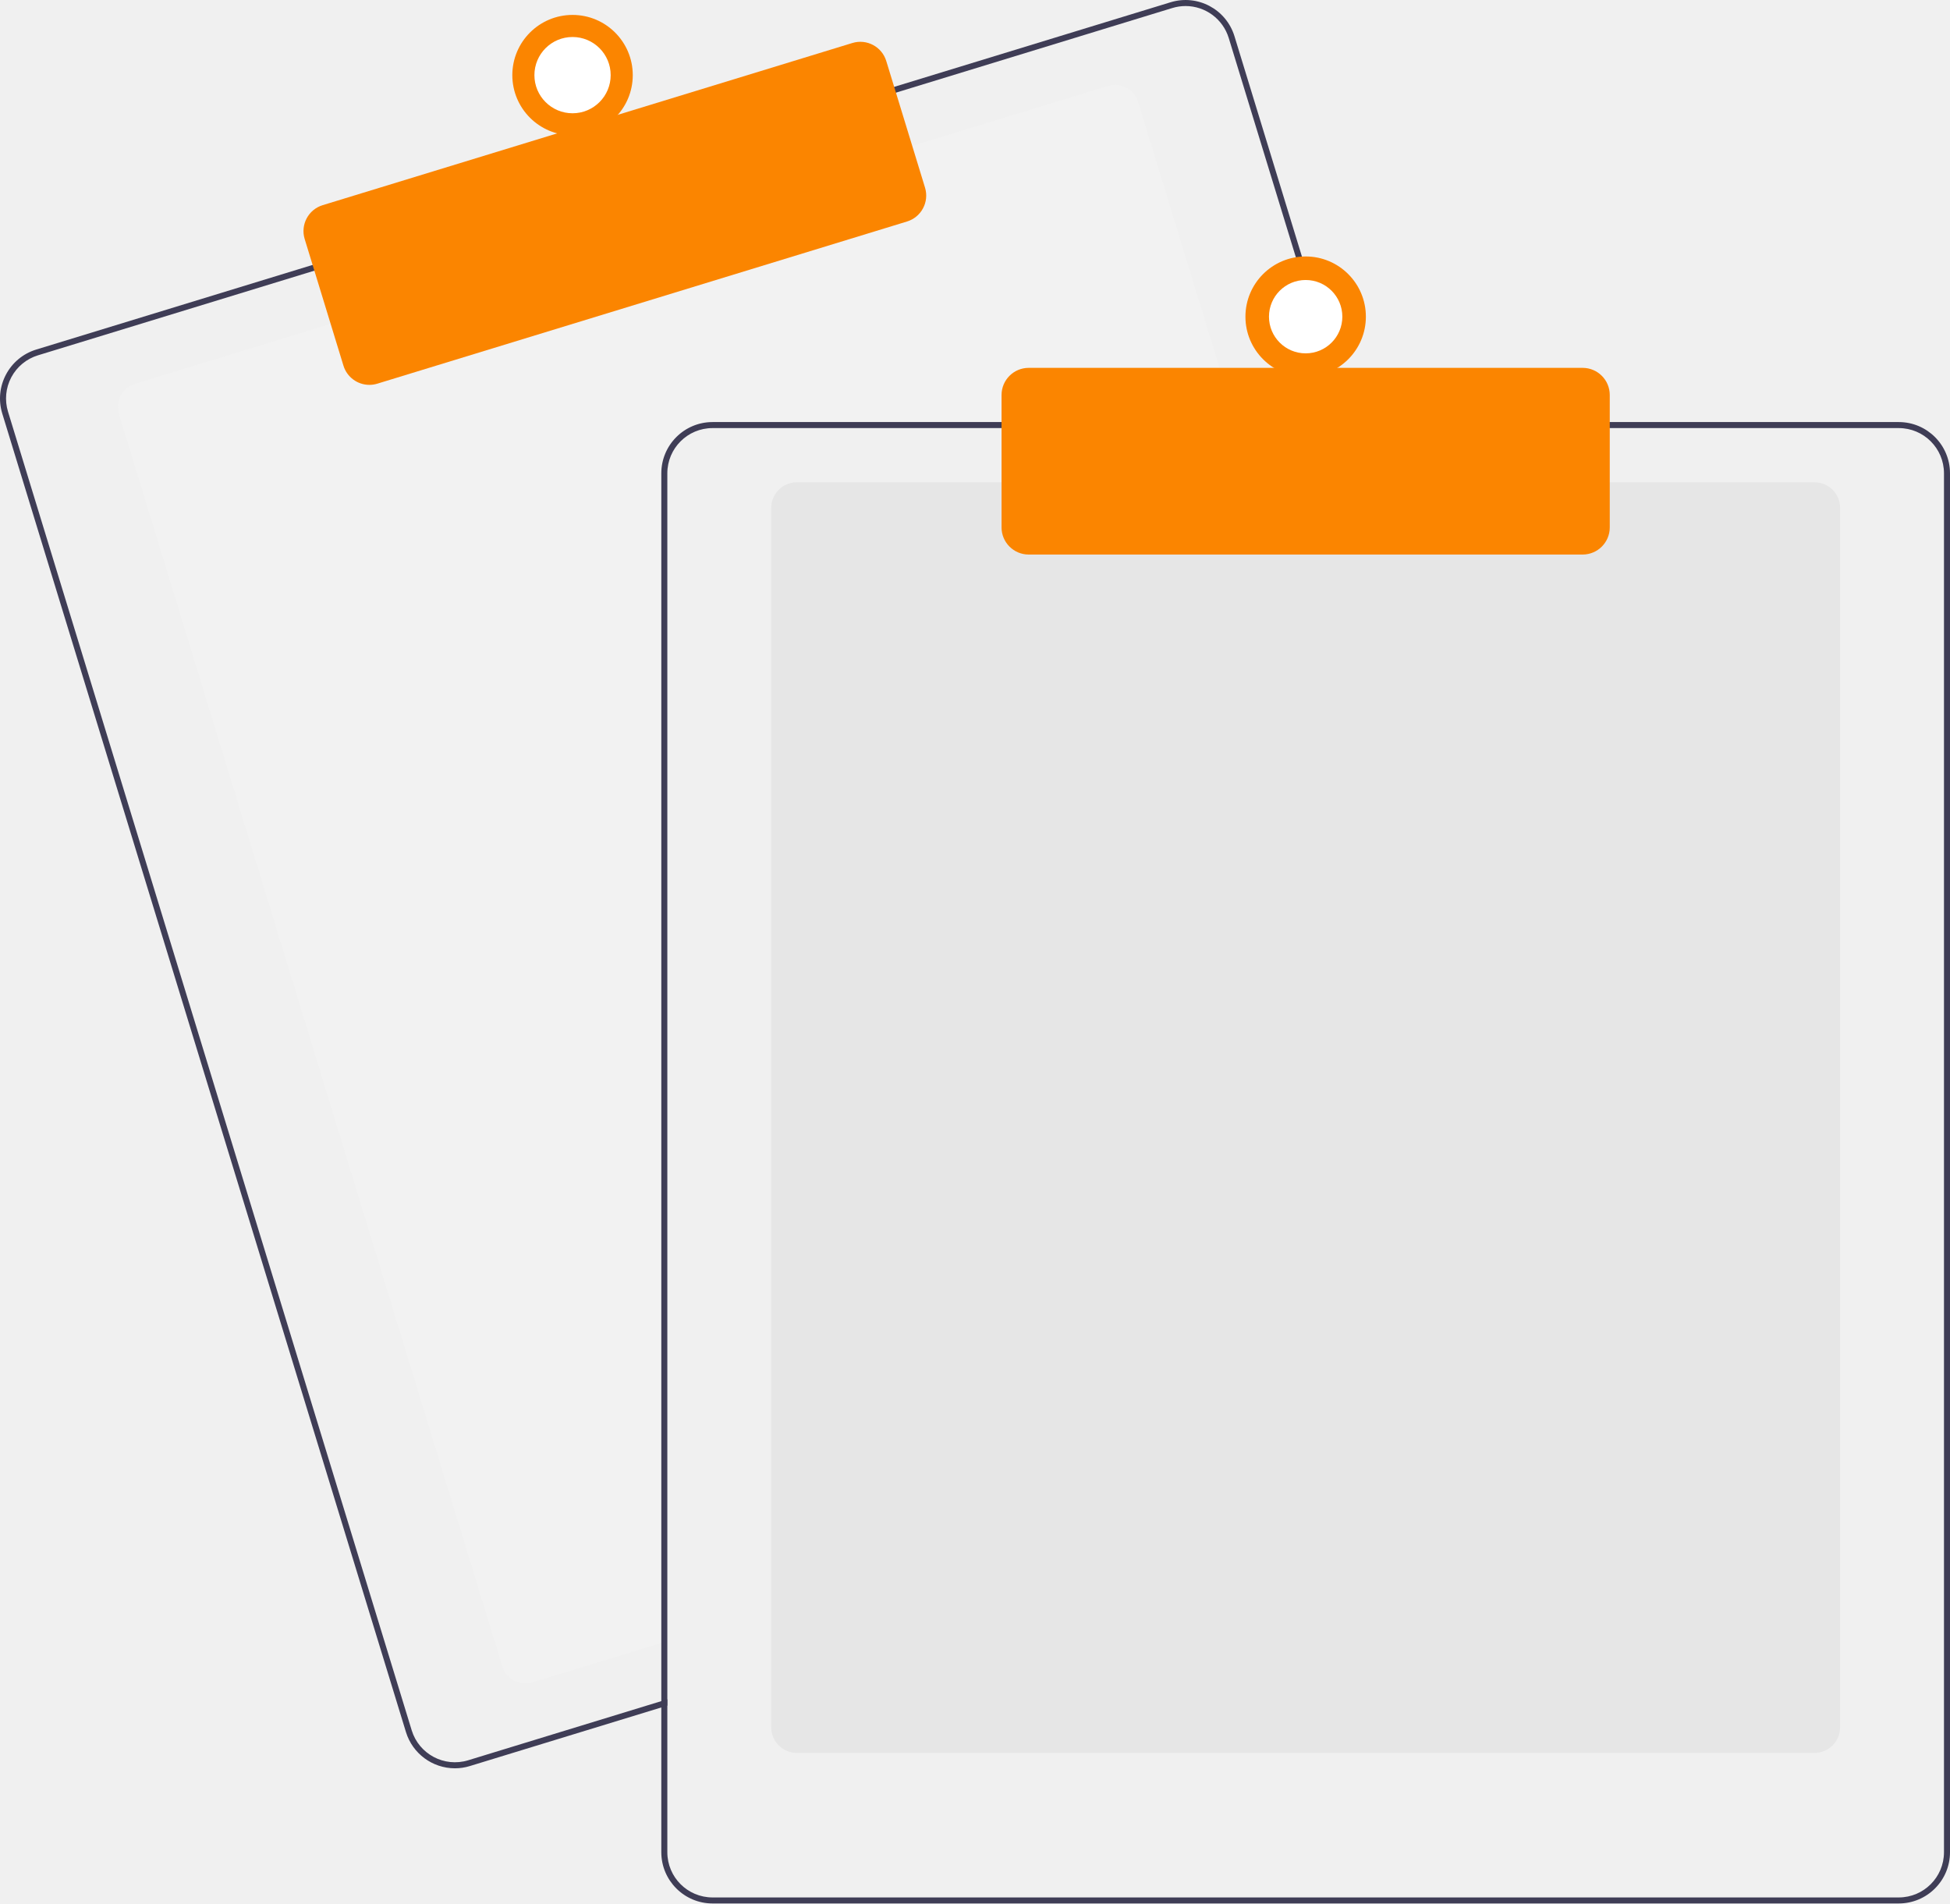
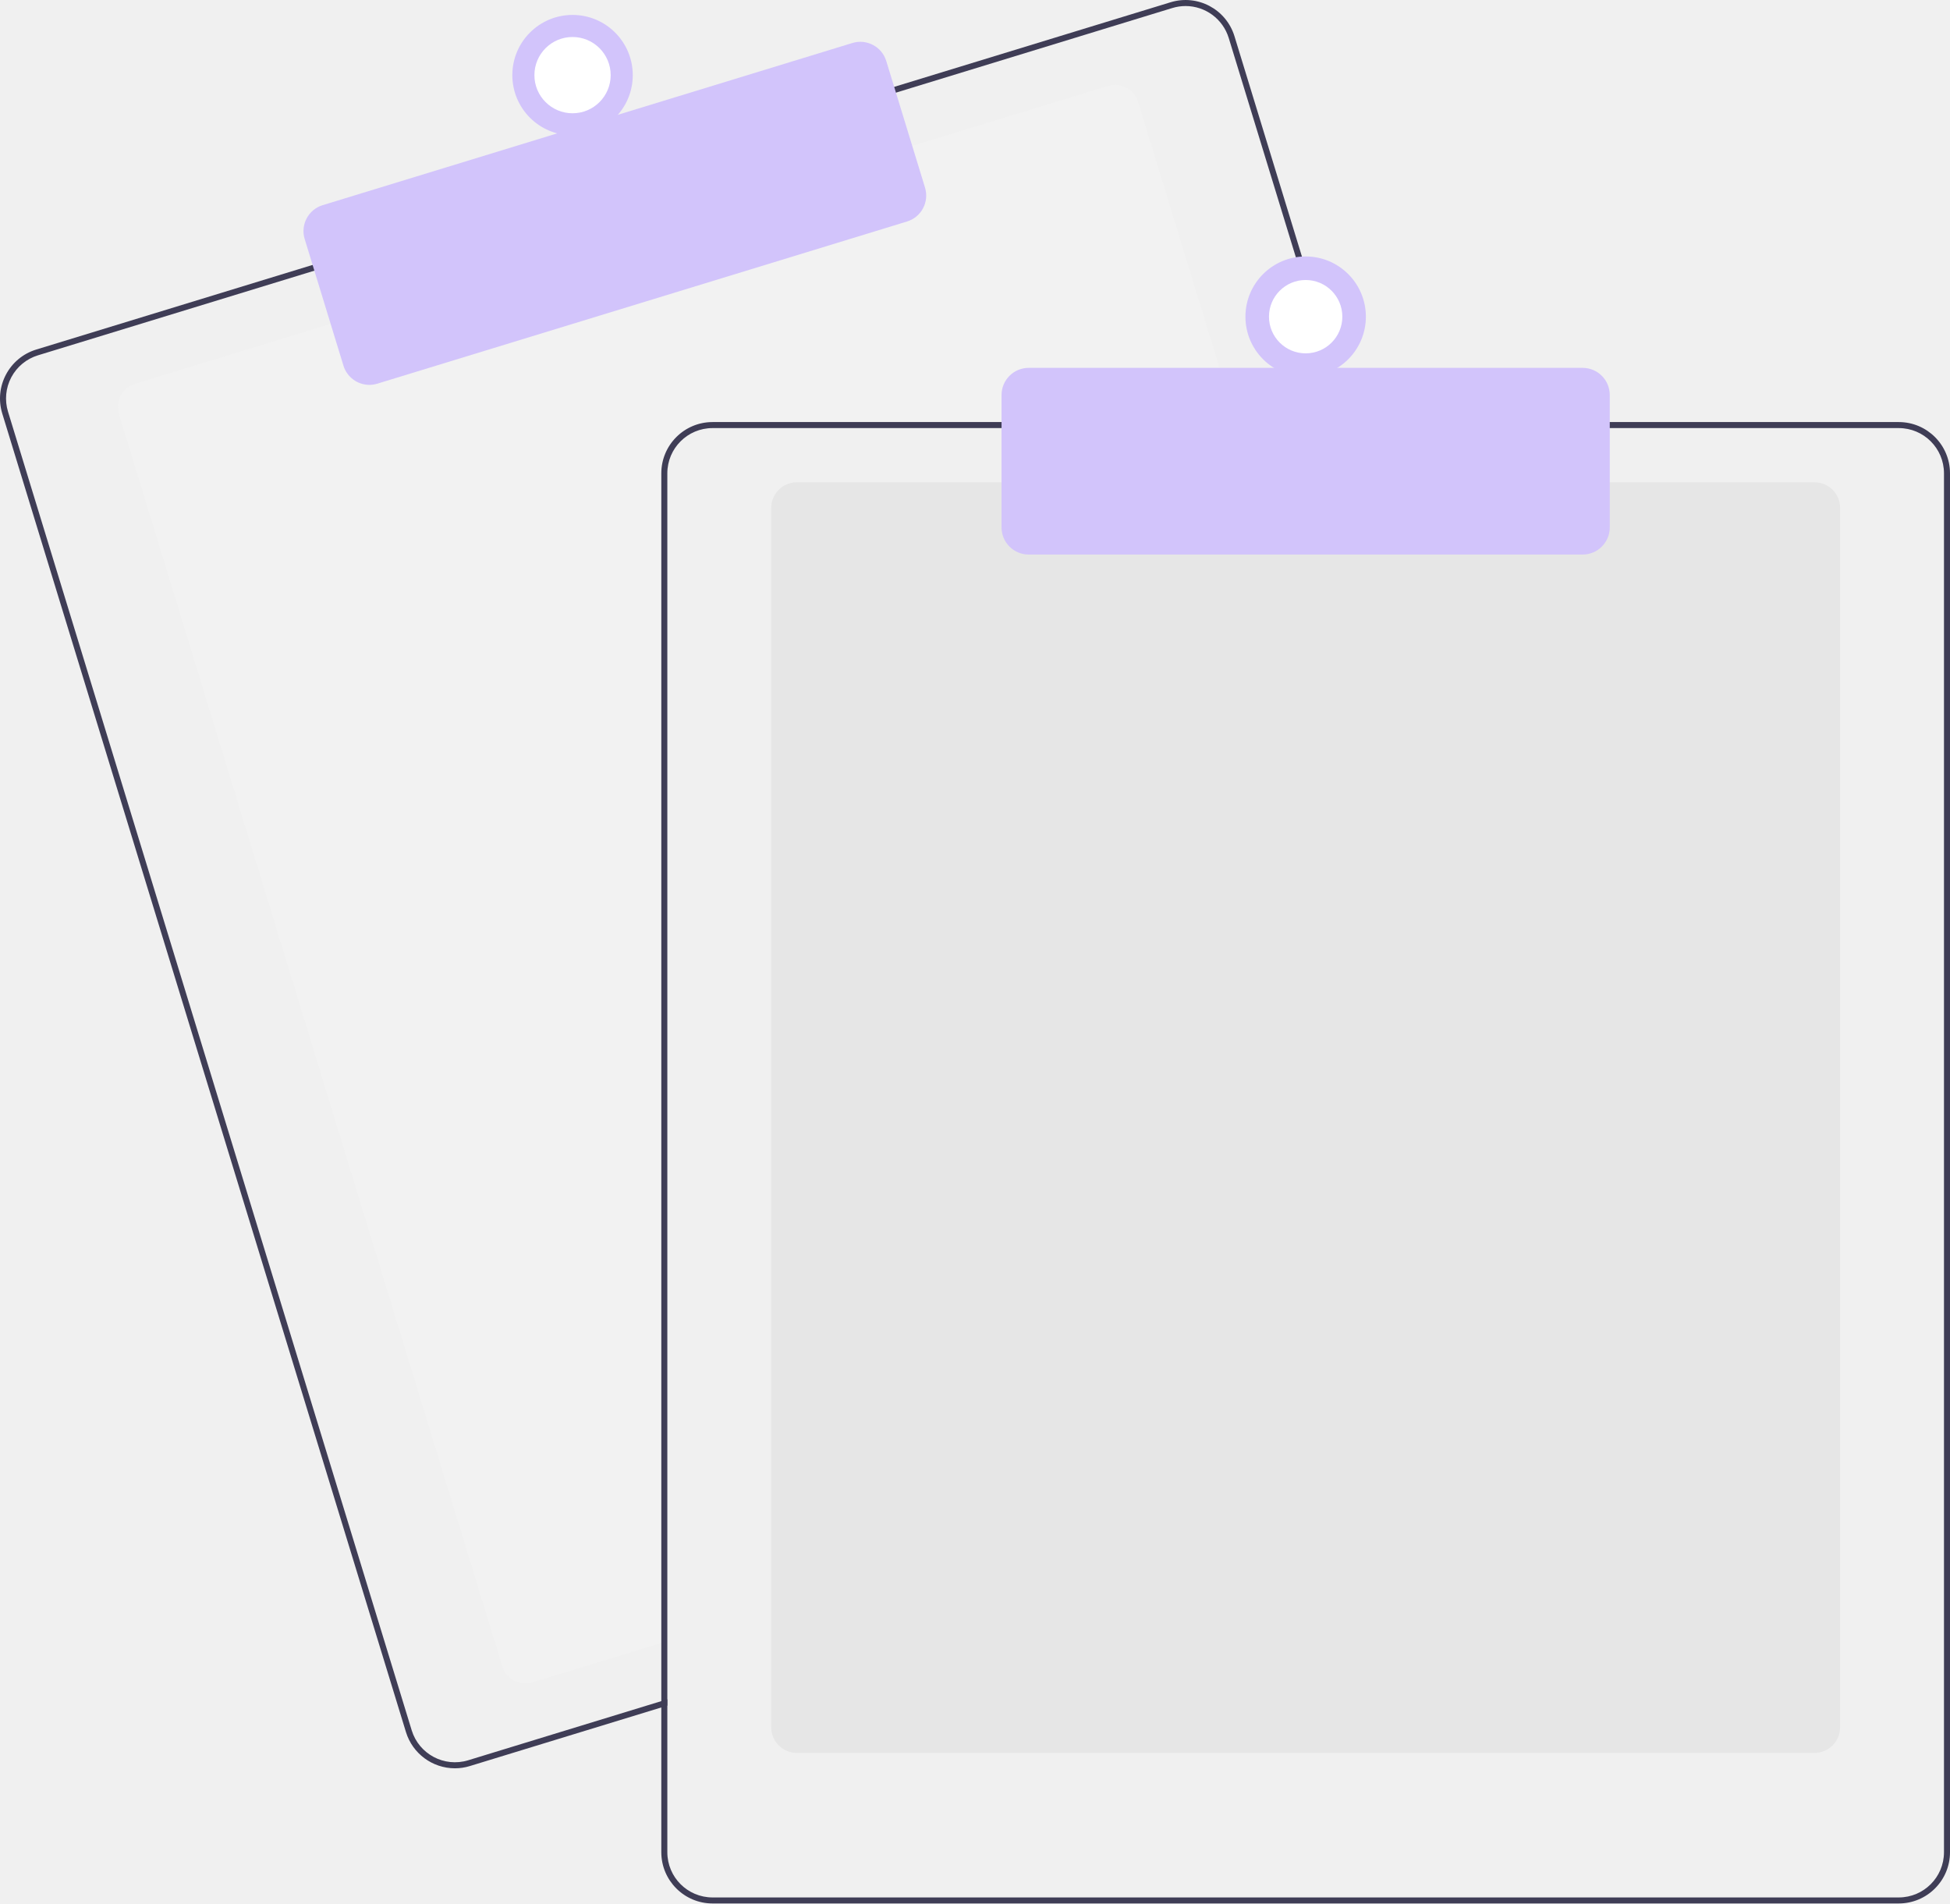
<svg xmlns="http://www.w3.org/2000/svg" data-name="Layer 1" width="647.636" height="632.174" viewBox="0 0 647.636 632.174">
  <path d="M687.328,276.087H512.818a15.018,15.018,0,0,0-15,15v387.85l-2,.61-42.81,13.11a8.007,8.007,0,0,1-9.99-5.31L315.678,271.397a8.003,8.003,0,0,1,5.31-9.99l65.97-20.2,191.25-58.54,65.97-20.2a7.989,7.989,0,0,1,9.99,5.3l32.55,106.32Z" transform="translate(-276.1819 -133.9131)" fill="#f2f2f2" />
  <path d="M725.408,274.087l-39.23-128.14a16.994,16.994,0,0,0-21.23-11.28l-92.75,28.39L380.958,221.607l-92.75,28.4a17.015,17.015,0,0,0-11.28,21.23l134.08,437.93a17.027,17.027,0,0,0,16.26,12.03,16.789,16.789,0,0,0,4.97-.75l63.58-19.46,2-.62v-2.09l-2,.61-64.17,19.65a15.015,15.015,0,0,1-18.73-9.95l-134.07-437.94a14.979,14.979,0,0,1,9.95-18.73l92.75-28.4,191.24-58.54,92.75-28.4a15.156,15.156,0,0,1,4.41-.66,15.015,15.015,0,0,1,14.32,10.61l39.05,127.56.62,2h2.08Z" transform="translate(-276.1819 -133.9131)" fill="#3f3d56" />
-   <path d="M398.863,261.734a9.016,9.016,0,0,1-8.611-6.367l-12.88-42.072a8.999,8.999,0,0,1,5.971-11.24l175.939-53.864a9.009,9.009,0,0,1,11.241,5.971l12.88,42.072a9.01,9.01,0,0,1-5.971,11.241L401.492,261.339A8.976,8.976,0,0,1,398.863,261.734Z" transform="translate(-276.1819 -133.9131)" fill="#fb8500ff" />
-   <circle cx="190.154" cy="24.955" r="20" fill="#fb8500ff" />
+   <path d="M398.863,261.734a9.016,9.016,0,0,1-8.611-6.367l-12.88-42.072a8.999,8.999,0,0,1,5.971-11.24l175.939-53.864a9.009,9.009,0,0,1,11.241,5.971l12.88,42.072a9.01,9.01,0,0,1-5.971,11.241L401.492,261.339A8.976,8.976,0,0,1,398.863,261.734Z" transform="translate(-276.1819 -133.9131)" fill="#D2C4FB" />
+   <circle cx="190.154" cy="24.955" r="20" fill="#D2C4FB" />
  <circle cx="190.154" cy="24.955" r="12.665" fill="#fff" />
  <path d="M878.818,716.087h-338a8.51,8.51,0,0,1-8.5-8.5v-405a8.51,8.51,0,0,1,8.5-8.5h338a8.51,8.51,0,0,1,8.5,8.5v405A8.51,8.51,0,0,1,878.818,716.087Z" transform="translate(-276.1819 -133.9131)" fill="#e6e6e6" />
  <path d="M723.318,274.087h-210.5a17.024,17.024,0,0,0-17,17v407.8l2-.61v-407.19a15.018,15.018,0,0,1,15-15H723.938Zm183.5,0h-394a17.024,17.024,0,0,0-17,17v458a17.024,17.024,0,0,0,17,17h394a17.024,17.024,0,0,0,17-17v-458A17.024,17.024,0,0,0,906.818,274.087Zm15,475a15.018,15.018,0,0,1-15,15h-394a15.018,15.018,0,0,1-15-15v-458a15.018,15.018,0,0,1,15-15h394a15.018,15.018,0,0,1,15,15Z" transform="translate(-276.1819 -133.9131)" fill="#3f3d56" />
-   <path d="M801.818,318.087h-184a9.01,9.01,0,0,1-9-9v-44a9.01,9.01,0,0,1,9-9h184a9.01,9.01,0,0,1,9,9v44A9.01,9.01,0,0,1,801.818,318.087Z" transform="translate(-276.1819 -133.9131)" fill="#fb8500ff" />
-   <circle cx="433.636" cy="105.174" r="20" fill="#fb8500ff" />
+   <path d="M801.818,318.087h-184a9.01,9.01,0,0,1-9-9v-44a9.01,9.01,0,0,1,9-9h184a9.01,9.01,0,0,1,9,9v44A9.01,9.01,0,0,1,801.818,318.087Z" transform="translate(-276.1819 -133.9131)" fill="#D2C4FB" />
+   <circle cx="433.636" cy="105.174" r="20" fill="#D2C4FB" />
  <circle cx="433.636" cy="105.174" r="12.182" fill="#fff" />
</svg>
